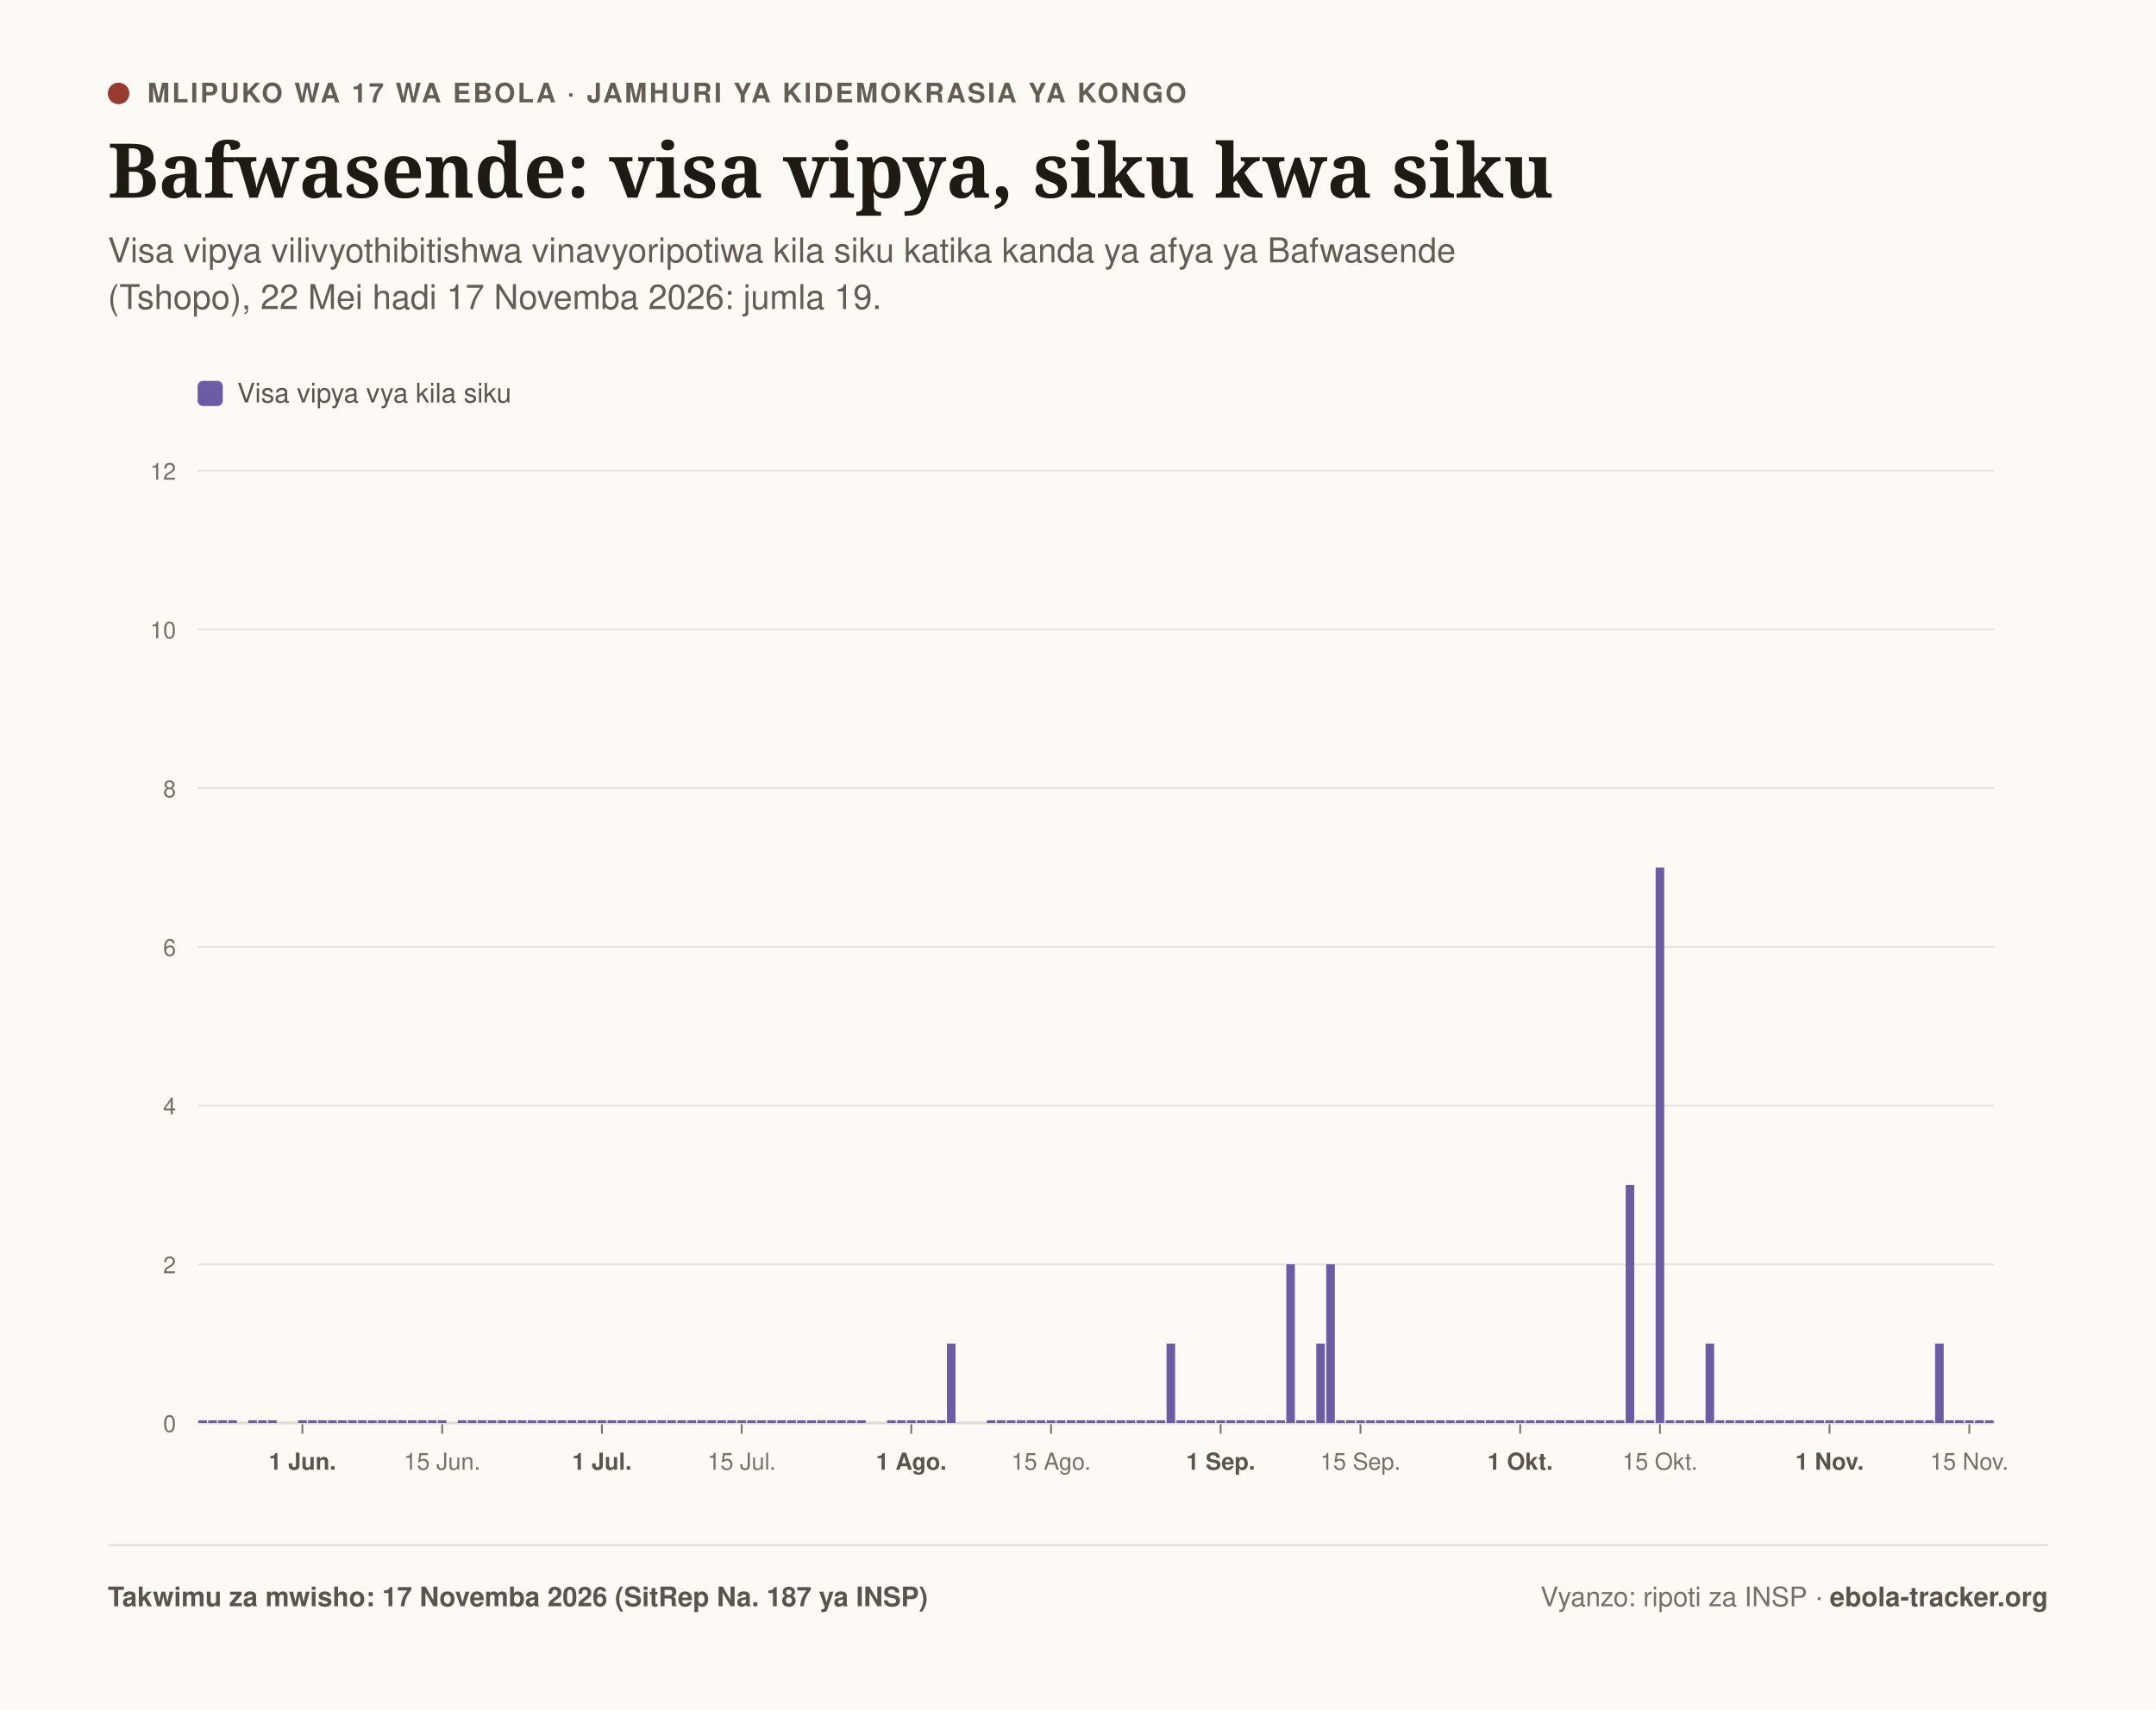
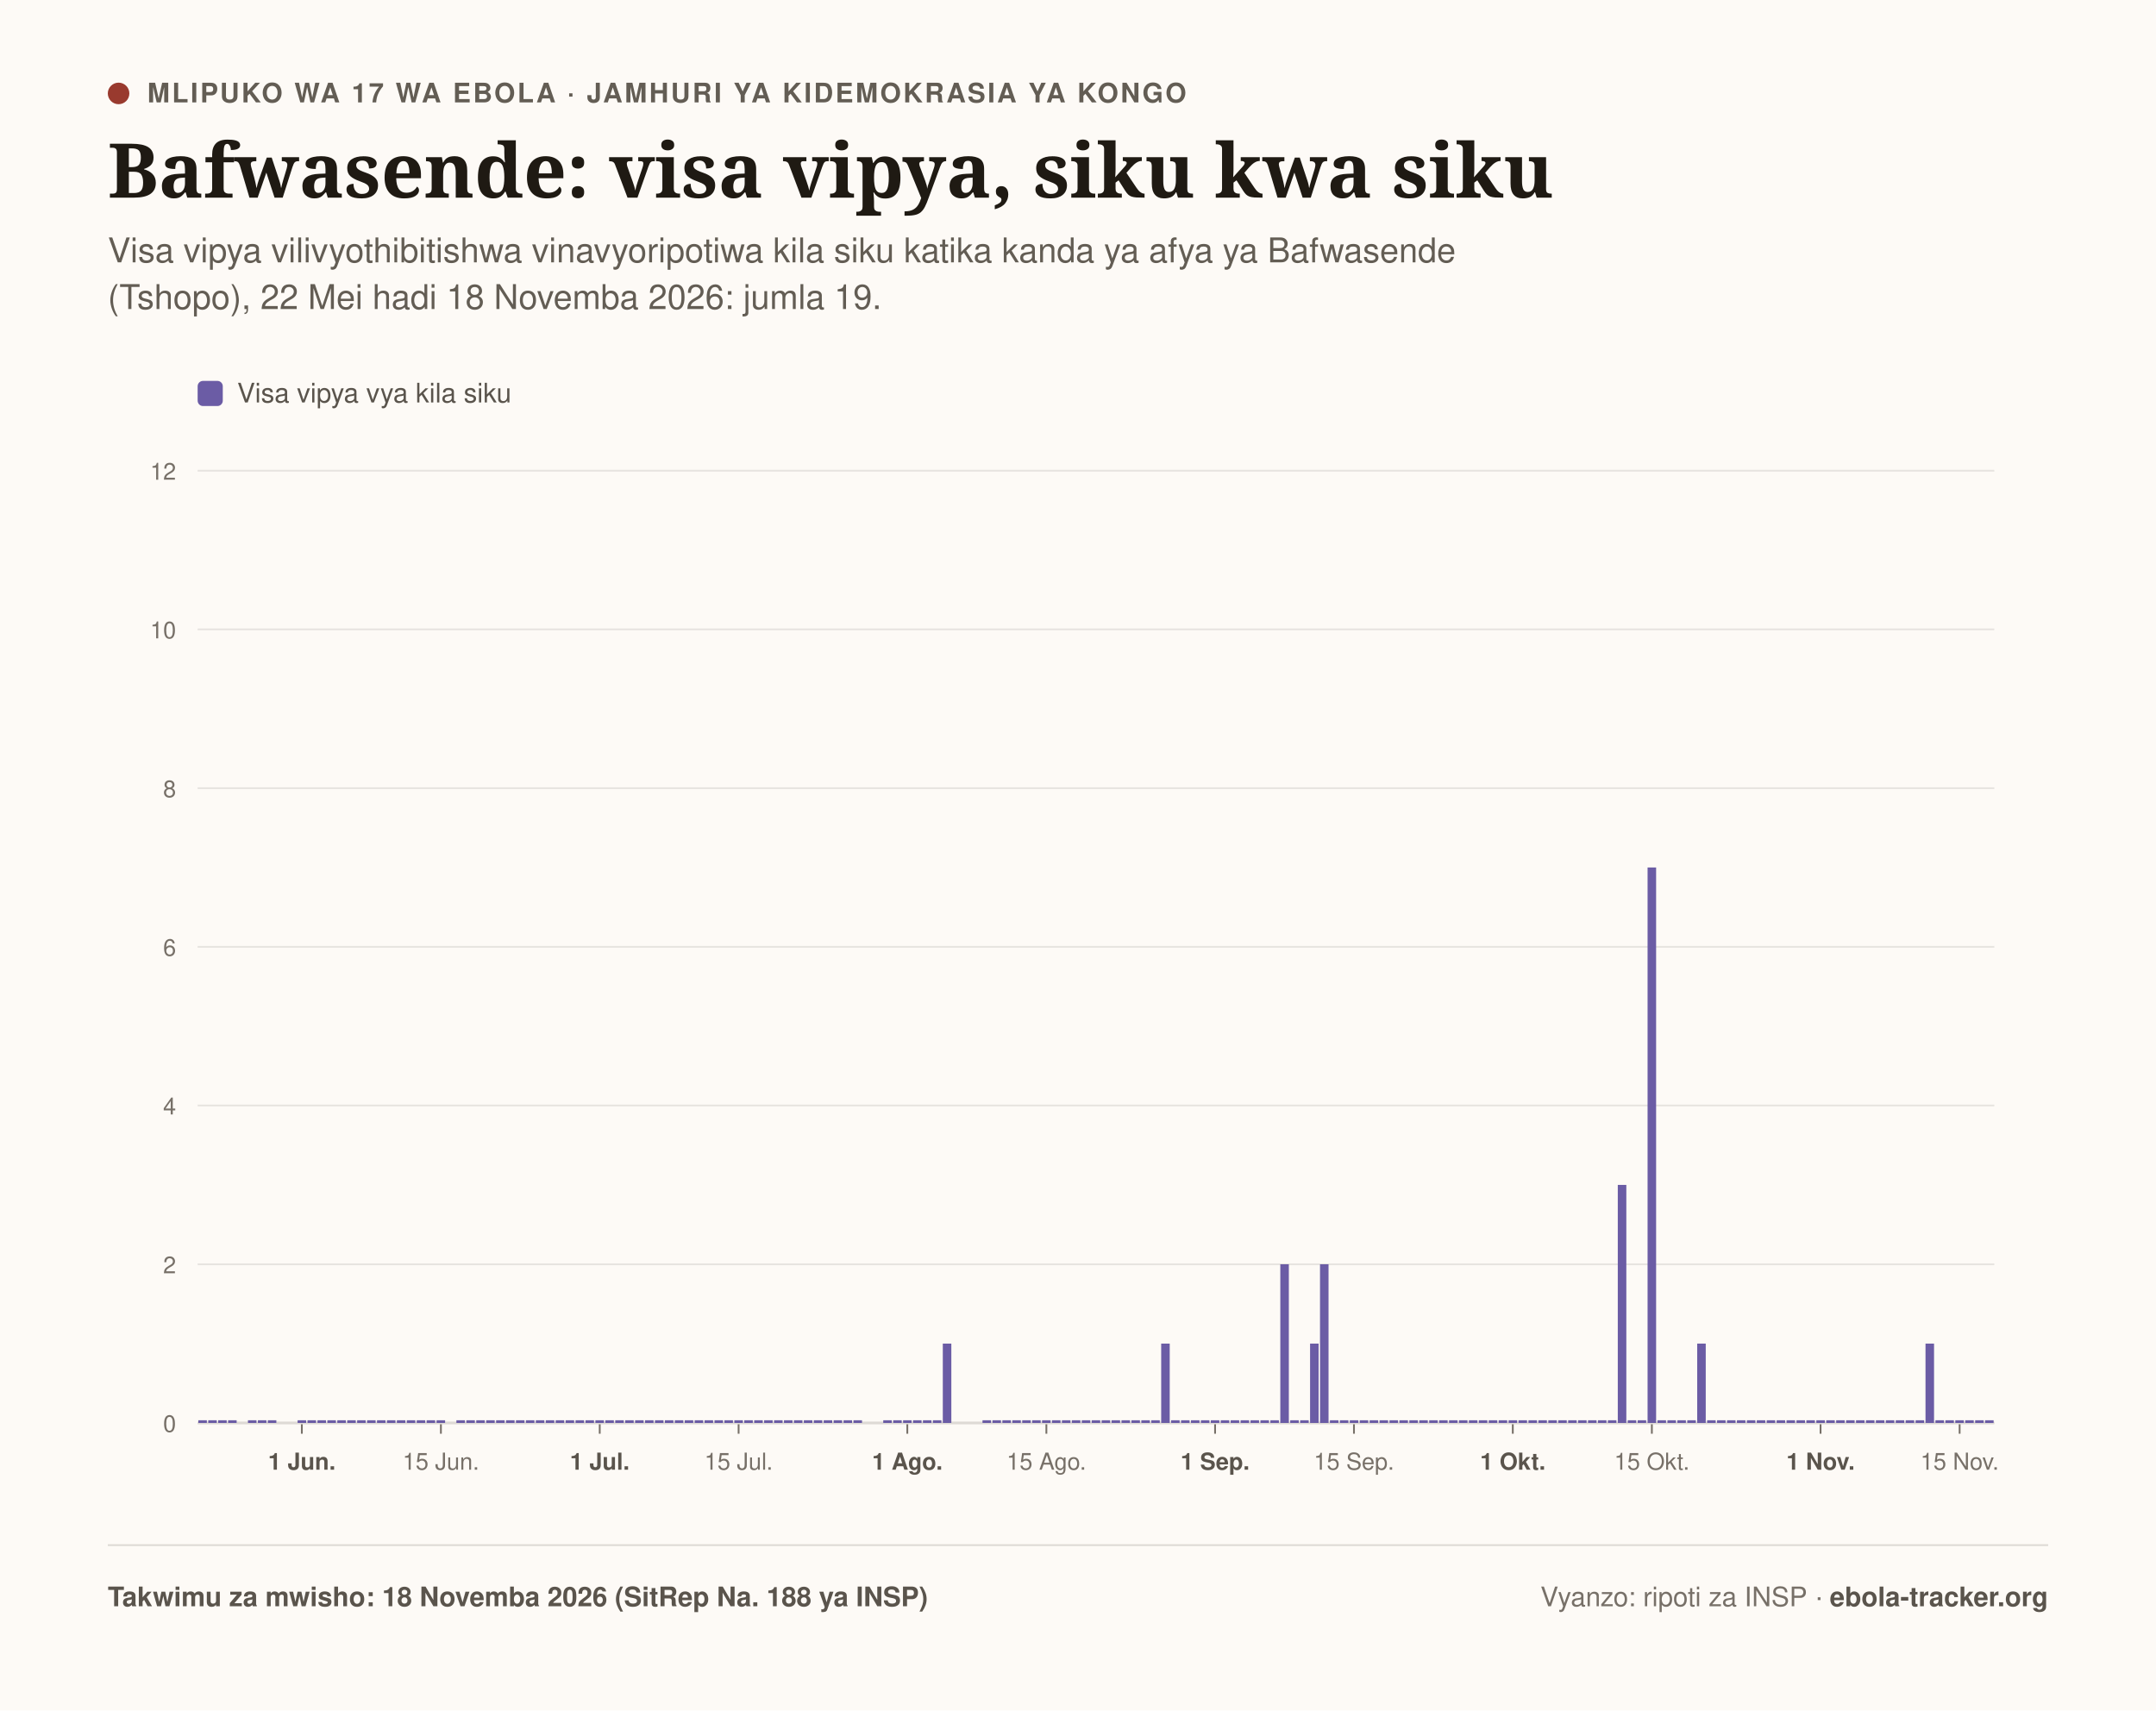
- <svg xmlns="http://www.w3.org/2000/svg" viewBox="0 0 1200 952" role="img" aria-label="Bafwasende: visa vipya, siku kwa siku. Visa vipya vilivyothibitishwa vinavyoripotiwa kila siku katika kanda ya afya ya Bafwasende (Tshopo), 22 Mei hadi 17 Novemba 2026: jumla 19.">
+ <svg xmlns="http://www.w3.org/2000/svg" viewBox="0 0 1200 952" role="img" aria-label="Bafwasende: visa vipya, siku kwa siku. Visa vipya vilivyothibitishwa vinavyoripotiwa kila siku katika kanda ya afya ya Bafwasende (Tshopo), 22 Mei hadi 18 Novemba 2026: jumla 19.">
  <rect width="1200" height="952" fill="#FDFAF6" />
  <circle cx="66" cy="52" r="6" fill="#993A2E" />
  <text x="82.0" y="57.0" font-family="'Public Sans',Helvetica,Arial,sans-serif" font-size="15" font-weight="700" fill="#635D54" text-anchor="start" letter-spacing=".08em">MLIPUKO WA 17 WA EBOLA · JAMHURI YA KIDEMOKRASIA YA KONGO</text>
  <text x="60.0" y="110.0" font-family="'Source Serif 4',Georgia,serif" font-size="42" font-weight="600" fill="#1F1A13" text-anchor="start">Bafwasende: visa vipya, siku kwa siku</text>
  <text x="60.0" y="146.0" font-family="'Public Sans',Helvetica,Arial,sans-serif" font-size="19" font-weight="400" fill="#635D54" text-anchor="start">Visa vipya vilivyothibitishwa vinavyoripotiwa kila siku katika kanda ya afya ya Bafwasende</text>
-   <text x="60.0" y="172.0" font-family="'Public Sans',Helvetica,Arial,sans-serif" font-size="19" font-weight="400" fill="#635D54" text-anchor="start">(Tshopo), 22 Mei hadi 17 Novemba 2026: jumla 19.</text>
+   <text x="60.0" y="172.0" font-family="'Public Sans',Helvetica,Arial,sans-serif" font-size="19" font-weight="400" fill="#635D54" text-anchor="start">(Tshopo), 22 Mei hadi 18 Novemba 2026: jumla 19.</text>
  <rect x="110" y="212" width="14" height="14" rx="3" fill="#6B5CA5" />
  <text x="132.0" y="224.0" font-family="'Public Sans',Helvetica,Arial,sans-serif" font-size="15" font-weight="400" fill="#5A544C" text-anchor="start">Visa vipya vya kila siku</text>
  <line x1="110" x2="1110" y1="792.0" y2="792.0" stroke="#E7E4E0" />
  <text x="98.0" y="797.0" font-family="'Public Sans',Helvetica,Arial,sans-serif" font-size="13" font-weight="400" fill="#777068" text-anchor="end">0</text>
  <line x1="110" x2="1110" y1="703.7" y2="703.7" stroke="#E7E4E0" />
  <text x="98.0" y="708.7" font-family="'Public Sans',Helvetica,Arial,sans-serif" font-size="13" font-weight="400" fill="#777068" text-anchor="end">2</text>
  <line x1="110" x2="1110" y1="615.3" y2="615.3" stroke="#E7E4E0" />
  <text x="98.0" y="620.3" font-family="'Public Sans',Helvetica,Arial,sans-serif" font-size="13" font-weight="400" fill="#777068" text-anchor="end">4</text>
  <line x1="110" x2="1110" y1="527.0" y2="527.0" stroke="#E7E4E0" />
  <text x="98.0" y="532.0" font-family="'Public Sans',Helvetica,Arial,sans-serif" font-size="13" font-weight="400" fill="#777068" text-anchor="end">6</text>
  <line x1="110" x2="1110" y1="438.7" y2="438.7" stroke="#E7E4E0" />
  <text x="98.0" y="443.7" font-family="'Public Sans',Helvetica,Arial,sans-serif" font-size="13" font-weight="400" fill="#777068" text-anchor="end">8</text>
  <line x1="110" x2="1110" y1="350.3" y2="350.3" stroke="#E7E4E0" />
  <text x="98.0" y="355.3" font-family="'Public Sans',Helvetica,Arial,sans-serif" font-size="13" font-weight="400" fill="#777068" text-anchor="end">10</text>
  <line x1="110" x2="1110" y1="262.0" y2="262.0" stroke="#E7E4E0" />
  <text x="98.0" y="267.0" font-family="'Public Sans',Helvetica,Arial,sans-serif" font-size="13" font-weight="400" fill="#777068" text-anchor="end">12</text>
-   <line x1="168.3" x2="168.3" y1="792" y2="798" stroke="#777068" />
-   <text x="168.3" y="818.0" font-family="'Public Sans',Helvetica,Arial,sans-serif" font-size="13" font-weight="600" fill="#5A544C" text-anchor="middle">1 Jun.</text>
-   <line x1="246.1" x2="246.1" y1="792" y2="798" stroke="#777068" />
-   <text x="246.1" y="818.0" font-family="'Public Sans',Helvetica,Arial,sans-serif" font-size="13" font-weight="400" fill="#777068" text-anchor="middle">15 Jun.</text>
-   <line x1="335.0" x2="335.0" y1="792" y2="798" stroke="#777068" />
-   <text x="335.0" y="818.0" font-family="'Public Sans',Helvetica,Arial,sans-serif" font-size="13" font-weight="600" fill="#5A544C" text-anchor="middle">1 Jul.</text>
-   <line x1="412.8" x2="412.8" y1="792" y2="798" stroke="#777068" />
-   <text x="412.8" y="818.0" font-family="'Public Sans',Helvetica,Arial,sans-serif" font-size="13" font-weight="400" fill="#777068" text-anchor="middle">15 Jul.</text>
-   <line x1="507.2" x2="507.2" y1="792" y2="798" stroke="#777068" />
-   <text x="507.2" y="818.0" font-family="'Public Sans',Helvetica,Arial,sans-serif" font-size="13" font-weight="600" fill="#5A544C" text-anchor="middle">1 Ago.</text>
-   <line x1="585.0" x2="585.0" y1="792" y2="798" stroke="#777068" />
-   <text x="585.0" y="818.0" font-family="'Public Sans',Helvetica,Arial,sans-serif" font-size="13" font-weight="400" fill="#777068" text-anchor="middle">15 Ago.</text>
-   <line x1="679.4" x2="679.4" y1="792" y2="798" stroke="#777068" />
-   <text x="679.4" y="818.0" font-family="'Public Sans',Helvetica,Arial,sans-serif" font-size="13" font-weight="600" fill="#5A544C" text-anchor="middle">1 Sep.</text>
-   <line x1="757.2" x2="757.2" y1="792" y2="798" stroke="#777068" />
-   <text x="757.2" y="818.0" font-family="'Public Sans',Helvetica,Arial,sans-serif" font-size="13" font-weight="400" fill="#777068" text-anchor="middle">15 Sep.</text>
-   <line x1="846.1" x2="846.1" y1="792" y2="798" stroke="#777068" />
-   <text x="846.1" y="818.0" font-family="'Public Sans',Helvetica,Arial,sans-serif" font-size="13" font-weight="600" fill="#5A544C" text-anchor="middle">1 Okt.</text>
-   <line x1="923.9" x2="923.9" y1="792" y2="798" stroke="#777068" />
-   <text x="923.9" y="818.0" font-family="'Public Sans',Helvetica,Arial,sans-serif" font-size="13" font-weight="400" fill="#777068" text-anchor="middle">15 Okt.</text>
-   <line x1="1018.3" x2="1018.3" y1="792" y2="798" stroke="#777068" />
-   <text x="1018.3" y="818.0" font-family="'Public Sans',Helvetica,Arial,sans-serif" font-size="13" font-weight="600" fill="#5A544C" text-anchor="middle">1 Nov.</text>
-   <line x1="1096.1" x2="1096.1" y1="792" y2="798" stroke="#777068" />
-   <text x="1096.1" y="818.0" font-family="'Public Sans',Helvetica,Arial,sans-serif" font-size="13" font-weight="400" fill="#777068" text-anchor="middle">15 Nov.</text>
+   <line x1="168.0" x2="168.0" y1="792" y2="798" stroke="#777068" />
+   <text x="168.0" y="818.0" font-family="'Public Sans',Helvetica,Arial,sans-serif" font-size="13" font-weight="600" fill="#5A544C" text-anchor="middle">1 Jun.</text>
+   <line x1="245.4" x2="245.4" y1="792" y2="798" stroke="#777068" />
+   <text x="245.4" y="818.0" font-family="'Public Sans',Helvetica,Arial,sans-serif" font-size="13" font-weight="400" fill="#777068" text-anchor="middle">15 Jun.</text>
+   <line x1="333.8" x2="333.8" y1="792" y2="798" stroke="#777068" />
+   <text x="333.8" y="818.0" font-family="'Public Sans',Helvetica,Arial,sans-serif" font-size="13" font-weight="600" fill="#5A544C" text-anchor="middle">1 Jul.</text>
+   <line x1="411.1" x2="411.1" y1="792" y2="798" stroke="#777068" />
+   <text x="411.1" y="818.0" font-family="'Public Sans',Helvetica,Arial,sans-serif" font-size="13" font-weight="400" fill="#777068" text-anchor="middle">15 Jul.</text>
+   <line x1="505.0" x2="505.0" y1="792" y2="798" stroke="#777068" />
+   <text x="505.0" y="818.0" font-family="'Public Sans',Helvetica,Arial,sans-serif" font-size="13" font-weight="600" fill="#5A544C" text-anchor="middle">1 Ago.</text>
+   <line x1="582.4" x2="582.4" y1="792" y2="798" stroke="#777068" />
+   <text x="582.4" y="818.0" font-family="'Public Sans',Helvetica,Arial,sans-serif" font-size="13" font-weight="400" fill="#777068" text-anchor="middle">15 Ago.</text>
+   <line x1="676.3" x2="676.3" y1="792" y2="798" stroke="#777068" />
+   <text x="676.3" y="818.0" font-family="'Public Sans',Helvetica,Arial,sans-serif" font-size="13" font-weight="600" fill="#5A544C" text-anchor="middle">1 Sep.</text>
+   <line x1="753.6" x2="753.6" y1="792" y2="798" stroke="#777068" />
+   <text x="753.6" y="818.0" font-family="'Public Sans',Helvetica,Arial,sans-serif" font-size="13" font-weight="400" fill="#777068" text-anchor="middle">15 Sep.</text>
+   <line x1="842.0" x2="842.0" y1="792" y2="798" stroke="#777068" />
+   <text x="842.0" y="818.0" font-family="'Public Sans',Helvetica,Arial,sans-serif" font-size="13" font-weight="600" fill="#5A544C" text-anchor="middle">1 Okt.</text>
+   <line x1="919.4" x2="919.4" y1="792" y2="798" stroke="#777068" />
+   <text x="919.4" y="818.0" font-family="'Public Sans',Helvetica,Arial,sans-serif" font-size="13" font-weight="400" fill="#777068" text-anchor="middle">15 Okt.</text>
+   <line x1="1013.3" x2="1013.3" y1="792" y2="798" stroke="#777068" />
+   <text x="1013.3" y="818.0" font-family="'Public Sans',Helvetica,Arial,sans-serif" font-size="13" font-weight="600" fill="#5A544C" text-anchor="middle">1 Nov.</text>
+   <line x1="1090.7" x2="1090.7" y1="792" y2="798" stroke="#777068" />
+   <text x="1090.7" y="818.0" font-family="'Public Sans',Helvetica,Arial,sans-serif" font-size="13" font-weight="400" fill="#777068" text-anchor="middle">15 Nov.</text>
  <line x1="110" x2="1110" y1="792" y2="792" stroke="#DEDAD5" stroke-width="1.5" />
-   <rect x="110.39" y="790.50" width="4.78" height="1.50" fill="#6B5CA5" />
-   <rect x="115.94" y="790.50" width="4.78" height="1.50" fill="#6B5CA5" />
-   <rect x="121.50" y="790.50" width="4.78" height="1.50" fill="#6B5CA5" />
-   <rect x="127.06" y="790.50" width="4.78" height="1.50" fill="#6B5CA5" />
-   <rect x="138.17" y="790.50" width="4.78" height="1.50" fill="#6B5CA5" />
-   <rect x="143.72" y="790.50" width="4.78" height="1.50" fill="#6B5CA5" />
-   <rect x="149.28" y="790.50" width="4.78" height="1.50" fill="#6B5CA5" />
-   <rect x="165.94" y="790.50" width="4.78" height="1.50" fill="#6B5CA5" />
-   <rect x="171.50" y="790.50" width="4.78" height="1.50" fill="#6B5CA5" />
-   <rect x="177.06" y="790.50" width="4.78" height="1.50" fill="#6B5CA5" />
-   <rect x="182.61" y="790.50" width="4.78" height="1.50" fill="#6B5CA5" />
-   <rect x="188.17" y="790.50" width="4.78" height="1.50" fill="#6B5CA5" />
-   <rect x="193.72" y="790.50" width="4.78" height="1.50" fill="#6B5CA5" />
-   <rect x="199.28" y="790.50" width="4.78" height="1.50" fill="#6B5CA5" />
-   <rect x="204.83" y="790.50" width="4.78" height="1.50" fill="#6B5CA5" />
-   <rect x="210.39" y="790.50" width="4.78" height="1.50" fill="#6B5CA5" />
-   <rect x="215.94" y="790.50" width="4.78" height="1.50" fill="#6B5CA5" />
-   <rect x="221.50" y="790.50" width="4.78" height="1.50" fill="#6B5CA5" />
-   <rect x="227.06" y="790.50" width="4.78" height="1.50" fill="#6B5CA5" />
-   <rect x="232.61" y="790.50" width="4.78" height="1.50" fill="#6B5CA5" />
-   <rect x="238.17" y="790.50" width="4.78" height="1.50" fill="#6B5CA5" />
-   <rect x="243.72" y="790.50" width="4.78" height="1.50" fill="#6B5CA5" />
-   <rect x="254.83" y="790.50" width="4.78" height="1.50" fill="#6B5CA5" />
-   <rect x="260.39" y="790.50" width="4.78" height="1.50" fill="#6B5CA5" />
-   <rect x="265.94" y="790.50" width="4.78" height="1.50" fill="#6B5CA5" />
-   <rect x="271.50" y="790.50" width="4.78" height="1.50" fill="#6B5CA5" />
-   <rect x="277.06" y="790.50" width="4.78" height="1.50" fill="#6B5CA5" />
-   <rect x="282.61" y="790.50" width="4.78" height="1.50" fill="#6B5CA5" />
-   <rect x="288.17" y="790.50" width="4.78" height="1.50" fill="#6B5CA5" />
-   <rect x="293.72" y="790.50" width="4.78" height="1.50" fill="#6B5CA5" />
-   <rect x="299.28" y="790.50" width="4.78" height="1.50" fill="#6B5CA5" />
-   <rect x="304.83" y="790.50" width="4.78" height="1.50" fill="#6B5CA5" />
-   <rect x="310.39" y="790.50" width="4.78" height="1.50" fill="#6B5CA5" />
-   <rect x="315.94" y="790.50" width="4.78" height="1.50" fill="#6B5CA5" />
-   <rect x="321.50" y="790.50" width="4.78" height="1.50" fill="#6B5CA5" />
-   <rect x="327.06" y="790.50" width="4.78" height="1.50" fill="#6B5CA5" />
-   <rect x="332.61" y="790.50" width="4.78" height="1.50" fill="#6B5CA5" />
-   <rect x="338.17" y="790.50" width="4.78" height="1.50" fill="#6B5CA5" />
-   <rect x="343.72" y="790.50" width="4.78" height="1.50" fill="#6B5CA5" />
-   <rect x="349.28" y="790.50" width="4.78" height="1.50" fill="#6B5CA5" />
-   <rect x="354.83" y="790.50" width="4.78" height="1.50" fill="#6B5CA5" />
-   <rect x="360.39" y="790.50" width="4.78" height="1.50" fill="#6B5CA5" />
-   <rect x="365.94" y="790.50" width="4.78" height="1.50" fill="#6B5CA5" />
-   <rect x="371.50" y="790.50" width="4.78" height="1.50" fill="#6B5CA5" />
-   <rect x="377.06" y="790.50" width="4.78" height="1.50" fill="#6B5CA5" />
-   <rect x="382.61" y="790.50" width="4.78" height="1.50" fill="#6B5CA5" />
-   <rect x="388.17" y="790.50" width="4.78" height="1.50" fill="#6B5CA5" />
-   <rect x="393.72" y="790.50" width="4.78" height="1.50" fill="#6B5CA5" />
-   <rect x="399.28" y="790.50" width="4.78" height="1.50" fill="#6B5CA5" />
-   <rect x="404.83" y="790.50" width="4.78" height="1.50" fill="#6B5CA5" />
-   <rect x="410.39" y="790.50" width="4.78" height="1.50" fill="#6B5CA5" />
-   <rect x="415.94" y="790.50" width="4.78" height="1.50" fill="#6B5CA5" />
-   <rect x="421.50" y="790.50" width="4.78" height="1.50" fill="#6B5CA5" />
-   <rect x="427.06" y="790.50" width="4.78" height="1.50" fill="#6B5CA5" />
-   <rect x="432.61" y="790.50" width="4.78" height="1.50" fill="#6B5CA5" />
-   <rect x="438.17" y="790.50" width="4.78" height="1.50" fill="#6B5CA5" />
-   <rect x="443.72" y="790.50" width="4.78" height="1.50" fill="#6B5CA5" />
-   <rect x="449.28" y="790.50" width="4.78" height="1.50" fill="#6B5CA5" />
-   <rect x="454.83" y="790.50" width="4.78" height="1.50" fill="#6B5CA5" />
-   <rect x="460.39" y="790.50" width="4.78" height="1.50" fill="#6B5CA5" />
-   <rect x="465.94" y="790.50" width="4.78" height="1.50" fill="#6B5CA5" />
-   <rect x="471.50" y="790.50" width="4.78" height="1.50" fill="#6B5CA5" />
-   <rect x="477.06" y="790.50" width="4.78" height="1.50" fill="#6B5CA5" />
-   <rect x="493.72" y="790.50" width="4.78" height="1.50" fill="#6B5CA5" />
-   <rect x="499.28" y="790.50" width="4.78" height="1.50" fill="#6B5CA5" />
-   <rect x="504.83" y="790.50" width="4.78" height="1.50" fill="#6B5CA5" />
-   <rect x="510.39" y="790.50" width="4.78" height="1.50" fill="#6B5CA5" />
-   <rect x="515.94" y="790.50" width="4.78" height="1.50" fill="#6B5CA5" />
-   <rect x="521.50" y="790.50" width="4.78" height="1.50" fill="#6B5CA5" />
-   <rect x="527.06" y="747.83" width="4.78" height="44.17" fill="#6B5CA5" />
-   <rect x="549.28" y="790.50" width="4.78" height="1.50" fill="#6B5CA5" />
-   <rect x="554.83" y="790.50" width="4.78" height="1.50" fill="#6B5CA5" />
-   <rect x="560.39" y="790.50" width="4.78" height="1.50" fill="#6B5CA5" />
-   <rect x="565.94" y="790.50" width="4.78" height="1.50" fill="#6B5CA5" />
-   <rect x="571.50" y="790.50" width="4.78" height="1.50" fill="#6B5CA5" />
-   <rect x="577.06" y="790.50" width="4.78" height="1.50" fill="#6B5CA5" />
-   <rect x="582.61" y="790.50" width="4.78" height="1.50" fill="#6B5CA5" />
-   <rect x="588.17" y="790.50" width="4.78" height="1.50" fill="#6B5CA5" />
-   <rect x="593.72" y="790.50" width="4.78" height="1.50" fill="#6B5CA5" />
-   <rect x="599.28" y="790.50" width="4.78" height="1.50" fill="#6B5CA5" />
-   <rect x="604.83" y="790.50" width="4.78" height="1.50" fill="#6B5CA5" />
-   <rect x="610.39" y="790.50" width="4.78" height="1.50" fill="#6B5CA5" />
-   <rect x="615.94" y="790.50" width="4.78" height="1.50" fill="#6B5CA5" />
-   <rect x="621.50" y="790.50" width="4.78" height="1.50" fill="#6B5CA5" />
-   <rect x="627.06" y="790.50" width="4.78" height="1.50" fill="#6B5CA5" />
-   <rect x="632.61" y="790.50" width="4.78" height="1.50" fill="#6B5CA5" />
-   <rect x="638.17" y="790.50" width="4.78" height="1.50" fill="#6B5CA5" />
-   <rect x="643.72" y="790.50" width="4.78" height="1.50" fill="#6B5CA5" />
-   <rect x="649.28" y="747.83" width="4.78" height="44.17" fill="#6B5CA5" />
-   <rect x="654.83" y="790.50" width="4.78" height="1.50" fill="#6B5CA5" />
-   <rect x="660.39" y="790.50" width="4.78" height="1.50" fill="#6B5CA5" />
-   <rect x="665.94" y="790.50" width="4.78" height="1.50" fill="#6B5CA5" />
-   <rect x="671.50" y="790.50" width="4.78" height="1.50" fill="#6B5CA5" />
-   <rect x="677.06" y="790.50" width="4.78" height="1.50" fill="#6B5CA5" />
-   <rect x="682.61" y="790.50" width="4.78" height="1.50" fill="#6B5CA5" />
-   <rect x="688.17" y="790.50" width="4.78" height="1.50" fill="#6B5CA5" />
-   <rect x="693.72" y="790.50" width="4.78" height="1.50" fill="#6B5CA5" />
-   <rect x="699.28" y="790.50" width="4.78" height="1.50" fill="#6B5CA5" />
-   <rect x="704.83" y="790.50" width="4.78" height="1.50" fill="#6B5CA5" />
-   <rect x="710.39" y="790.50" width="4.78" height="1.50" fill="#6B5CA5" />
-   <rect x="715.94" y="703.67" width="4.78" height="88.33" fill="#6B5CA5" />
-   <rect x="721.50" y="790.50" width="4.78" height="1.50" fill="#6B5CA5" />
-   <rect x="727.06" y="790.50" width="4.78" height="1.50" fill="#6B5CA5" />
-   <rect x="732.61" y="747.83" width="4.78" height="44.17" fill="#6B5CA5" />
-   <rect x="738.17" y="703.67" width="4.78" height="88.33" fill="#6B5CA5" />
-   <rect x="743.72" y="790.50" width="4.78" height="1.50" fill="#6B5CA5" />
-   <rect x="749.28" y="790.50" width="4.78" height="1.50" fill="#6B5CA5" />
-   <rect x="754.83" y="790.50" width="4.78" height="1.50" fill="#6B5CA5" />
-   <rect x="760.39" y="790.50" width="4.78" height="1.50" fill="#6B5CA5" />
-   <rect x="765.94" y="790.50" width="4.78" height="1.50" fill="#6B5CA5" />
-   <rect x="771.50" y="790.50" width="4.78" height="1.50" fill="#6B5CA5" />
-   <rect x="777.06" y="790.50" width="4.78" height="1.50" fill="#6B5CA5" />
-   <rect x="782.61" y="790.50" width="4.78" height="1.50" fill="#6B5CA5" />
-   <rect x="788.17" y="790.50" width="4.78" height="1.50" fill="#6B5CA5" />
-   <rect x="793.72" y="790.50" width="4.78" height="1.50" fill="#6B5CA5" />
-   <rect x="799.28" y="790.50" width="4.78" height="1.50" fill="#6B5CA5" />
-   <rect x="804.83" y="790.50" width="4.78" height="1.50" fill="#6B5CA5" />
-   <rect x="810.39" y="790.50" width="4.78" height="1.50" fill="#6B5CA5" />
-   <rect x="815.94" y="790.50" width="4.78" height="1.50" fill="#6B5CA5" />
-   <rect x="821.50" y="790.50" width="4.78" height="1.50" fill="#6B5CA5" />
-   <rect x="827.06" y="790.50" width="4.78" height="1.50" fill="#6B5CA5" />
-   <rect x="832.61" y="790.50" width="4.78" height="1.50" fill="#6B5CA5" />
-   <rect x="838.17" y="790.50" width="4.78" height="1.50" fill="#6B5CA5" />
-   <rect x="843.72" y="790.50" width="4.78" height="1.50" fill="#6B5CA5" />
-   <rect x="849.28" y="790.50" width="4.78" height="1.50" fill="#6B5CA5" />
-   <rect x="854.83" y="790.50" width="4.78" height="1.50" fill="#6B5CA5" />
-   <rect x="860.39" y="790.50" width="4.78" height="1.50" fill="#6B5CA5" />
-   <rect x="865.94" y="790.50" width="4.78" height="1.50" fill="#6B5CA5" />
-   <rect x="871.50" y="790.50" width="4.78" height="1.50" fill="#6B5CA5" />
-   <rect x="877.06" y="790.50" width="4.78" height="1.50" fill="#6B5CA5" />
-   <rect x="882.61" y="790.50" width="4.78" height="1.50" fill="#6B5CA5" />
-   <rect x="888.17" y="790.50" width="4.78" height="1.50" fill="#6B5CA5" />
-   <rect x="893.72" y="790.50" width="4.78" height="1.50" fill="#6B5CA5" />
-   <rect x="899.28" y="790.50" width="4.78" height="1.50" fill="#6B5CA5" />
-   <rect x="904.83" y="659.50" width="4.78" height="132.50" fill="#6B5CA5" />
-   <rect x="910.39" y="790.50" width="4.78" height="1.50" fill="#6B5CA5" />
-   <rect x="915.94" y="790.50" width="4.78" height="1.50" fill="#6B5CA5" />
-   <rect x="921.50" y="482.83" width="4.78" height="309.17" fill="#6B5CA5" />
-   <rect x="927.06" y="790.50" width="4.78" height="1.50" fill="#6B5CA5" />
-   <rect x="932.61" y="790.50" width="4.78" height="1.50" fill="#6B5CA5" />
-   <rect x="938.17" y="790.50" width="4.78" height="1.50" fill="#6B5CA5" />
-   <rect x="943.72" y="790.50" width="4.78" height="1.50" fill="#6B5CA5" />
-   <rect x="949.28" y="747.83" width="4.78" height="44.17" fill="#6B5CA5" />
-   <rect x="954.83" y="790.50" width="4.78" height="1.50" fill="#6B5CA5" />
-   <rect x="960.39" y="790.50" width="4.78" height="1.50" fill="#6B5CA5" />
-   <rect x="965.94" y="790.50" width="4.78" height="1.50" fill="#6B5CA5" />
-   <rect x="971.50" y="790.50" width="4.78" height="1.50" fill="#6B5CA5" />
-   <rect x="977.06" y="790.50" width="4.78" height="1.50" fill="#6B5CA5" />
-   <rect x="982.61" y="790.50" width="4.78" height="1.50" fill="#6B5CA5" />
-   <rect x="988.17" y="790.50" width="4.78" height="1.50" fill="#6B5CA5" />
-   <rect x="993.72" y="790.50" width="4.78" height="1.50" fill="#6B5CA5" />
-   <rect x="999.28" y="790.50" width="4.78" height="1.50" fill="#6B5CA5" />
-   <rect x="1004.83" y="790.50" width="4.78" height="1.50" fill="#6B5CA5" />
-   <rect x="1010.39" y="790.50" width="4.78" height="1.50" fill="#6B5CA5" />
-   <rect x="1015.94" y="790.50" width="4.78" height="1.50" fill="#6B5CA5" />
-   <rect x="1021.50" y="790.50" width="4.78" height="1.50" fill="#6B5CA5" />
-   <rect x="1027.06" y="790.50" width="4.78" height="1.50" fill="#6B5CA5" />
-   <rect x="1032.61" y="790.50" width="4.78" height="1.50" fill="#6B5CA5" />
-   <rect x="1038.17" y="790.50" width="4.78" height="1.50" fill="#6B5CA5" />
-   <rect x="1043.72" y="790.50" width="4.78" height="1.50" fill="#6B5CA5" />
-   <rect x="1049.28" y="790.50" width="4.78" height="1.50" fill="#6B5CA5" />
-   <rect x="1054.83" y="790.50" width="4.78" height="1.50" fill="#6B5CA5" />
-   <rect x="1060.39" y="790.50" width="4.78" height="1.50" fill="#6B5CA5" />
-   <rect x="1065.94" y="790.50" width="4.78" height="1.50" fill="#6B5CA5" />
-   <rect x="1071.50" y="790.50" width="4.78" height="1.50" fill="#6B5CA5" />
-   <rect x="1077.06" y="747.83" width="4.78" height="44.17" fill="#6B5CA5" />
-   <rect x="1082.61" y="790.50" width="4.78" height="1.50" fill="#6B5CA5" />
-   <rect x="1088.17" y="790.50" width="4.78" height="1.50" fill="#6B5CA5" />
-   <rect x="1093.72" y="790.50" width="4.78" height="1.50" fill="#6B5CA5" />
-   <rect x="1099.28" y="790.50" width="4.78" height="1.50" fill="#6B5CA5" />
-   <rect x="1104.83" y="790.50" width="4.78" height="1.50" fill="#6B5CA5" />
+   <rect x="110.39" y="790.50" width="4.75" height="1.50" fill="#6B5CA5" />
+   <rect x="115.91" y="790.50" width="4.75" height="1.50" fill="#6B5CA5" />
+   <rect x="121.44" y="790.50" width="4.75" height="1.50" fill="#6B5CA5" />
+   <rect x="126.96" y="790.50" width="4.75" height="1.50" fill="#6B5CA5" />
+   <rect x="138.01" y="790.50" width="4.75" height="1.50" fill="#6B5CA5" />
+   <rect x="143.54" y="790.50" width="4.75" height="1.50" fill="#6B5CA5" />
+   <rect x="149.06" y="790.50" width="4.75" height="1.50" fill="#6B5CA5" />
+   <rect x="165.64" y="790.50" width="4.75" height="1.50" fill="#6B5CA5" />
+   <rect x="171.16" y="790.50" width="4.75" height="1.50" fill="#6B5CA5" />
+   <rect x="176.69" y="790.50" width="4.75" height="1.50" fill="#6B5CA5" />
+   <rect x="182.21" y="790.50" width="4.75" height="1.50" fill="#6B5CA5" />
+   <rect x="187.73" y="790.50" width="4.75" height="1.50" fill="#6B5CA5" />
+   <rect x="193.26" y="790.50" width="4.75" height="1.50" fill="#6B5CA5" />
+   <rect x="198.78" y="790.50" width="4.75" height="1.50" fill="#6B5CA5" />
+   <rect x="204.31" y="790.50" width="4.75" height="1.50" fill="#6B5CA5" />
+   <rect x="209.83" y="790.50" width="4.75" height="1.50" fill="#6B5CA5" />
+   <rect x="215.36" y="790.50" width="4.75" height="1.50" fill="#6B5CA5" />
+   <rect x="220.88" y="790.50" width="4.75" height="1.50" fill="#6B5CA5" />
+   <rect x="226.41" y="790.50" width="4.75" height="1.50" fill="#6B5CA5" />
+   <rect x="231.93" y="790.50" width="4.75" height="1.50" fill="#6B5CA5" />
+   <rect x="237.46" y="790.50" width="4.75" height="1.50" fill="#6B5CA5" />
+   <rect x="242.98" y="790.50" width="4.75" height="1.50" fill="#6B5CA5" />
+   <rect x="254.03" y="790.50" width="4.75" height="1.50" fill="#6B5CA5" />
+   <rect x="259.56" y="790.50" width="4.75" height="1.50" fill="#6B5CA5" />
+   <rect x="265.08" y="790.50" width="4.75" height="1.50" fill="#6B5CA5" />
+   <rect x="270.61" y="790.50" width="4.75" height="1.50" fill="#6B5CA5" />
+   <rect x="276.13" y="790.50" width="4.75" height="1.50" fill="#6B5CA5" />
+   <rect x="281.66" y="790.50" width="4.75" height="1.50" fill="#6B5CA5" />
+   <rect x="287.18" y="790.50" width="4.75" height="1.50" fill="#6B5CA5" />
+   <rect x="292.71" y="790.50" width="4.75" height="1.50" fill="#6B5CA5" />
+   <rect x="298.23" y="790.50" width="4.75" height="1.50" fill="#6B5CA5" />
+   <rect x="303.76" y="790.50" width="4.75" height="1.50" fill="#6B5CA5" />
+   <rect x="309.28" y="790.50" width="4.75" height="1.50" fill="#6B5CA5" />
+   <rect x="314.81" y="790.50" width="4.75" height="1.50" fill="#6B5CA5" />
+   <rect x="320.33" y="790.50" width="4.75" height="1.50" fill="#6B5CA5" />
+   <rect x="325.86" y="790.50" width="4.75" height="1.50" fill="#6B5CA5" />
+   <rect x="331.38" y="790.50" width="4.75" height="1.50" fill="#6B5CA5" />
+   <rect x="336.91" y="790.50" width="4.75" height="1.50" fill="#6B5CA5" />
+   <rect x="342.43" y="790.50" width="4.75" height="1.50" fill="#6B5CA5" />
+   <rect x="347.96" y="790.50" width="4.75" height="1.50" fill="#6B5CA5" />
+   <rect x="353.48" y="790.50" width="4.75" height="1.50" fill="#6B5CA5" />
+   <rect x="359.01" y="790.50" width="4.75" height="1.50" fill="#6B5CA5" />
+   <rect x="364.53" y="790.50" width="4.75" height="1.50" fill="#6B5CA5" />
+   <rect x="370.06" y="790.50" width="4.75" height="1.50" fill="#6B5CA5" />
+   <rect x="375.58" y="790.50" width="4.75" height="1.50" fill="#6B5CA5" />
+   <rect x="381.10" y="790.50" width="4.75" height="1.50" fill="#6B5CA5" />
+   <rect x="386.63" y="790.50" width="4.75" height="1.50" fill="#6B5CA5" />
+   <rect x="392.15" y="790.50" width="4.75" height="1.50" fill="#6B5CA5" />
+   <rect x="397.68" y="790.50" width="4.75" height="1.50" fill="#6B5CA5" />
+   <rect x="403.20" y="790.50" width="4.75" height="1.50" fill="#6B5CA5" />
+   <rect x="408.73" y="790.50" width="4.75" height="1.50" fill="#6B5CA5" />
+   <rect x="414.25" y="790.50" width="4.75" height="1.50" fill="#6B5CA5" />
+   <rect x="419.78" y="790.50" width="4.75" height="1.50" fill="#6B5CA5" />
+   <rect x="425.30" y="790.50" width="4.75" height="1.50" fill="#6B5CA5" />
+   <rect x="430.83" y="790.50" width="4.75" height="1.50" fill="#6B5CA5" />
+   <rect x="436.35" y="790.50" width="4.75" height="1.50" fill="#6B5CA5" />
+   <rect x="441.88" y="790.50" width="4.75" height="1.50" fill="#6B5CA5" />
+   <rect x="447.40" y="790.50" width="4.75" height="1.50" fill="#6B5CA5" />
+   <rect x="452.93" y="790.50" width="4.75" height="1.50" fill="#6B5CA5" />
+   <rect x="458.45" y="790.50" width="4.75" height="1.50" fill="#6B5CA5" />
+   <rect x="463.98" y="790.50" width="4.75" height="1.50" fill="#6B5CA5" />
+   <rect x="469.50" y="790.50" width="4.75" height="1.50" fill="#6B5CA5" />
+   <rect x="475.03" y="790.50" width="4.75" height="1.50" fill="#6B5CA5" />
+   <rect x="491.60" y="790.50" width="4.75" height="1.50" fill="#6B5CA5" />
+   <rect x="497.13" y="790.50" width="4.75" height="1.50" fill="#6B5CA5" />
+   <rect x="502.65" y="790.50" width="4.75" height="1.50" fill="#6B5CA5" />
+   <rect x="508.18" y="790.50" width="4.75" height="1.50" fill="#6B5CA5" />
+   <rect x="513.70" y="790.50" width="4.75" height="1.50" fill="#6B5CA5" />
+   <rect x="519.23" y="790.50" width="4.75" height="1.50" fill="#6B5CA5" />
+   <rect x="524.75" y="747.83" width="4.75" height="44.17" fill="#6B5CA5" />
+   <rect x="546.85" y="790.50" width="4.75" height="1.50" fill="#6B5CA5" />
+   <rect x="552.38" y="790.50" width="4.75" height="1.50" fill="#6B5CA5" />
+   <rect x="557.90" y="790.50" width="4.75" height="1.50" fill="#6B5CA5" />
+   <rect x="563.43" y="790.50" width="4.75" height="1.50" fill="#6B5CA5" />
+   <rect x="568.95" y="790.50" width="4.75" height="1.50" fill="#6B5CA5" />
+   <rect x="574.48" y="790.50" width="4.75" height="1.50" fill="#6B5CA5" />
+   <rect x="580.00" y="790.50" width="4.75" height="1.50" fill="#6B5CA5" />
+   <rect x="585.52" y="790.50" width="4.75" height="1.50" fill="#6B5CA5" />
+   <rect x="591.05" y="790.50" width="4.75" height="1.50" fill="#6B5CA5" />
+   <rect x="596.57" y="790.50" width="4.75" height="1.50" fill="#6B5CA5" />
+   <rect x="602.10" y="790.50" width="4.75" height="1.50" fill="#6B5CA5" />
+   <rect x="607.62" y="790.50" width="4.75" height="1.50" fill="#6B5CA5" />
+   <rect x="613.15" y="790.50" width="4.75" height="1.50" fill="#6B5CA5" />
+   <rect x="618.67" y="790.50" width="4.75" height="1.50" fill="#6B5CA5" />
+   <rect x="624.20" y="790.50" width="4.75" height="1.50" fill="#6B5CA5" />
+   <rect x="629.72" y="790.50" width="4.75" height="1.50" fill="#6B5CA5" />
+   <rect x="635.25" y="790.50" width="4.75" height="1.50" fill="#6B5CA5" />
+   <rect x="640.77" y="790.50" width="4.75" height="1.50" fill="#6B5CA5" />
+   <rect x="646.30" y="747.83" width="4.75" height="44.17" fill="#6B5CA5" />
+   <rect x="651.82" y="790.50" width="4.75" height="1.50" fill="#6B5CA5" />
+   <rect x="657.35" y="790.50" width="4.75" height="1.50" fill="#6B5CA5" />
+   <rect x="662.87" y="790.50" width="4.75" height="1.50" fill="#6B5CA5" />
+   <rect x="668.40" y="790.50" width="4.75" height="1.50" fill="#6B5CA5" />
+   <rect x="673.92" y="790.50" width="4.75" height="1.50" fill="#6B5CA5" />
+   <rect x="679.45" y="790.50" width="4.75" height="1.50" fill="#6B5CA5" />
+   <rect x="684.97" y="790.50" width="4.75" height="1.50" fill="#6B5CA5" />
+   <rect x="690.50" y="790.50" width="4.75" height="1.50" fill="#6B5CA5" />
+   <rect x="696.02" y="790.50" width="4.75" height="1.50" fill="#6B5CA5" />
+   <rect x="701.55" y="790.50" width="4.75" height="1.50" fill="#6B5CA5" />
+   <rect x="707.07" y="790.50" width="4.75" height="1.50" fill="#6B5CA5" />
+   <rect x="712.60" y="703.67" width="4.75" height="88.33" fill="#6B5CA5" />
+   <rect x="718.12" y="790.50" width="4.75" height="1.50" fill="#6B5CA5" />
+   <rect x="723.65" y="790.50" width="4.75" height="1.50" fill="#6B5CA5" />
+   <rect x="729.17" y="747.83" width="4.75" height="44.17" fill="#6B5CA5" />
+   <rect x="734.70" y="703.67" width="4.75" height="88.33" fill="#6B5CA5" />
+   <rect x="740.22" y="790.50" width="4.75" height="1.50" fill="#6B5CA5" />
+   <rect x="745.75" y="790.50" width="4.75" height="1.50" fill="#6B5CA5" />
+   <rect x="751.27" y="790.50" width="4.75" height="1.50" fill="#6B5CA5" />
+   <rect x="756.80" y="790.50" width="4.75" height="1.50" fill="#6B5CA5" />
+   <rect x="762.32" y="790.50" width="4.75" height="1.50" fill="#6B5CA5" />
+   <rect x="767.85" y="790.50" width="4.75" height="1.50" fill="#6B5CA5" />
+   <rect x="773.37" y="790.50" width="4.75" height="1.50" fill="#6B5CA5" />
+   <rect x="778.90" y="790.50" width="4.75" height="1.50" fill="#6B5CA5" />
+   <rect x="784.42" y="790.50" width="4.75" height="1.50" fill="#6B5CA5" />
+   <rect x="789.94" y="790.50" width="4.75" height="1.50" fill="#6B5CA5" />
+   <rect x="795.47" y="790.50" width="4.75" height="1.50" fill="#6B5CA5" />
+   <rect x="800.99" y="790.50" width="4.75" height="1.50" fill="#6B5CA5" />
+   <rect x="806.52" y="790.50" width="4.75" height="1.50" fill="#6B5CA5" />
+   <rect x="812.04" y="790.50" width="4.75" height="1.50" fill="#6B5CA5" />
+   <rect x="817.57" y="790.50" width="4.75" height="1.50" fill="#6B5CA5" />
+   <rect x="823.09" y="790.50" width="4.75" height="1.50" fill="#6B5CA5" />
+   <rect x="828.62" y="790.50" width="4.75" height="1.50" fill="#6B5CA5" />
+   <rect x="834.14" y="790.50" width="4.75" height="1.50" fill="#6B5CA5" />
+   <rect x="839.67" y="790.50" width="4.75" height="1.50" fill="#6B5CA5" />
+   <rect x="845.19" y="790.50" width="4.75" height="1.50" fill="#6B5CA5" />
+   <rect x="850.72" y="790.50" width="4.75" height="1.50" fill="#6B5CA5" />
+   <rect x="856.24" y="790.50" width="4.75" height="1.50" fill="#6B5CA5" />
+   <rect x="861.77" y="790.50" width="4.75" height="1.50" fill="#6B5CA5" />
+   <rect x="867.29" y="790.50" width="4.75" height="1.50" fill="#6B5CA5" />
+   <rect x="872.82" y="790.50" width="4.75" height="1.50" fill="#6B5CA5" />
+   <rect x="878.34" y="790.50" width="4.75" height="1.50" fill="#6B5CA5" />
+   <rect x="883.87" y="790.50" width="4.75" height="1.50" fill="#6B5CA5" />
+   <rect x="889.39" y="790.50" width="4.75" height="1.50" fill="#6B5CA5" />
+   <rect x="894.92" y="790.50" width="4.75" height="1.50" fill="#6B5CA5" />
+   <rect x="900.44" y="659.50" width="4.75" height="132.50" fill="#6B5CA5" />
+   <rect x="905.97" y="790.50" width="4.75" height="1.50" fill="#6B5CA5" />
+   <rect x="911.49" y="790.50" width="4.75" height="1.50" fill="#6B5CA5" />
+   <rect x="917.02" y="482.83" width="4.75" height="309.17" fill="#6B5CA5" />
+   <rect x="922.54" y="790.50" width="4.75" height="1.50" fill="#6B5CA5" />
+   <rect x="928.07" y="790.50" width="4.75" height="1.50" fill="#6B5CA5" />
+   <rect x="933.59" y="790.50" width="4.75" height="1.50" fill="#6B5CA5" />
+   <rect x="939.12" y="790.50" width="4.75" height="1.50" fill="#6B5CA5" />
+   <rect x="944.64" y="747.83" width="4.75" height="44.17" fill="#6B5CA5" />
+   <rect x="950.17" y="790.50" width="4.75" height="1.50" fill="#6B5CA5" />
+   <rect x="955.69" y="790.50" width="4.75" height="1.50" fill="#6B5CA5" />
+   <rect x="961.22" y="790.50" width="4.75" height="1.50" fill="#6B5CA5" />
+   <rect x="966.74" y="790.50" width="4.75" height="1.50" fill="#6B5CA5" />
+   <rect x="972.27" y="790.50" width="4.75" height="1.50" fill="#6B5CA5" />
+   <rect x="977.79" y="790.50" width="4.75" height="1.50" fill="#6B5CA5" />
+   <rect x="983.31" y="790.50" width="4.75" height="1.50" fill="#6B5CA5" />
+   <rect x="988.84" y="790.50" width="4.75" height="1.50" fill="#6B5CA5" />
+   <rect x="994.36" y="790.50" width="4.75" height="1.50" fill="#6B5CA5" />
+   <rect x="999.89" y="790.50" width="4.75" height="1.50" fill="#6B5CA5" />
+   <rect x="1005.41" y="790.50" width="4.75" height="1.50" fill="#6B5CA5" />
+   <rect x="1010.94" y="790.50" width="4.75" height="1.50" fill="#6B5CA5" />
+   <rect x="1016.46" y="790.50" width="4.75" height="1.50" fill="#6B5CA5" />
+   <rect x="1021.99" y="790.50" width="4.75" height="1.50" fill="#6B5CA5" />
+   <rect x="1027.51" y="790.50" width="4.75" height="1.50" fill="#6B5CA5" />
+   <rect x="1033.04" y="790.50" width="4.75" height="1.50" fill="#6B5CA5" />
+   <rect x="1038.56" y="790.50" width="4.75" height="1.50" fill="#6B5CA5" />
+   <rect x="1044.09" y="790.50" width="4.75" height="1.50" fill="#6B5CA5" />
+   <rect x="1049.61" y="790.50" width="4.75" height="1.50" fill="#6B5CA5" />
+   <rect x="1055.14" y="790.50" width="4.75" height="1.50" fill="#6B5CA5" />
+   <rect x="1060.66" y="790.50" width="4.75" height="1.50" fill="#6B5CA5" />
+   <rect x="1066.19" y="790.50" width="4.75" height="1.50" fill="#6B5CA5" />
+   <rect x="1071.71" y="747.83" width="4.75" height="44.17" fill="#6B5CA5" />
+   <rect x="1077.24" y="790.50" width="4.75" height="1.50" fill="#6B5CA5" />
+   <rect x="1082.76" y="790.50" width="4.75" height="1.50" fill="#6B5CA5" />
+   <rect x="1088.29" y="790.50" width="4.75" height="1.50" fill="#6B5CA5" />
+   <rect x="1093.81" y="790.50" width="4.75" height="1.50" fill="#6B5CA5" />
+   <rect x="1099.34" y="790.50" width="4.75" height="1.50" fill="#6B5CA5" />
+   <rect x="1104.86" y="790.50" width="4.75" height="1.50" fill="#6B5CA5" />
  <line x1="60" x2="1140" y1="860" y2="860" stroke="#DEDAD5" />
-   <text x="60.0" y="894.0" font-family="'Public Sans',Helvetica,Arial,sans-serif" font-size="15" font-weight="600" fill="#5A544C" text-anchor="start">Takwimu za mwisho: 17 Novemba 2026 (SitRep Na. 187 ya INSP)</text>
+   <text x="60.0" y="894.0" font-family="'Public Sans',Helvetica,Arial,sans-serif" font-size="15" font-weight="600" fill="#5A544C" text-anchor="start">Takwimu za mwisho: 18 Novemba 2026 (SitRep Na. 188 ya INSP)</text>
  <text x="1140" y="894" text-anchor="end" font-family="'Public Sans',Helvetica,Arial,sans-serif" font-size="15" fill="#777068">Vyanzo: ripoti za INSP · <tspan font-weight="700" fill="#5A544C">ebola-tracker.org</tspan>
  </text>
</svg>
